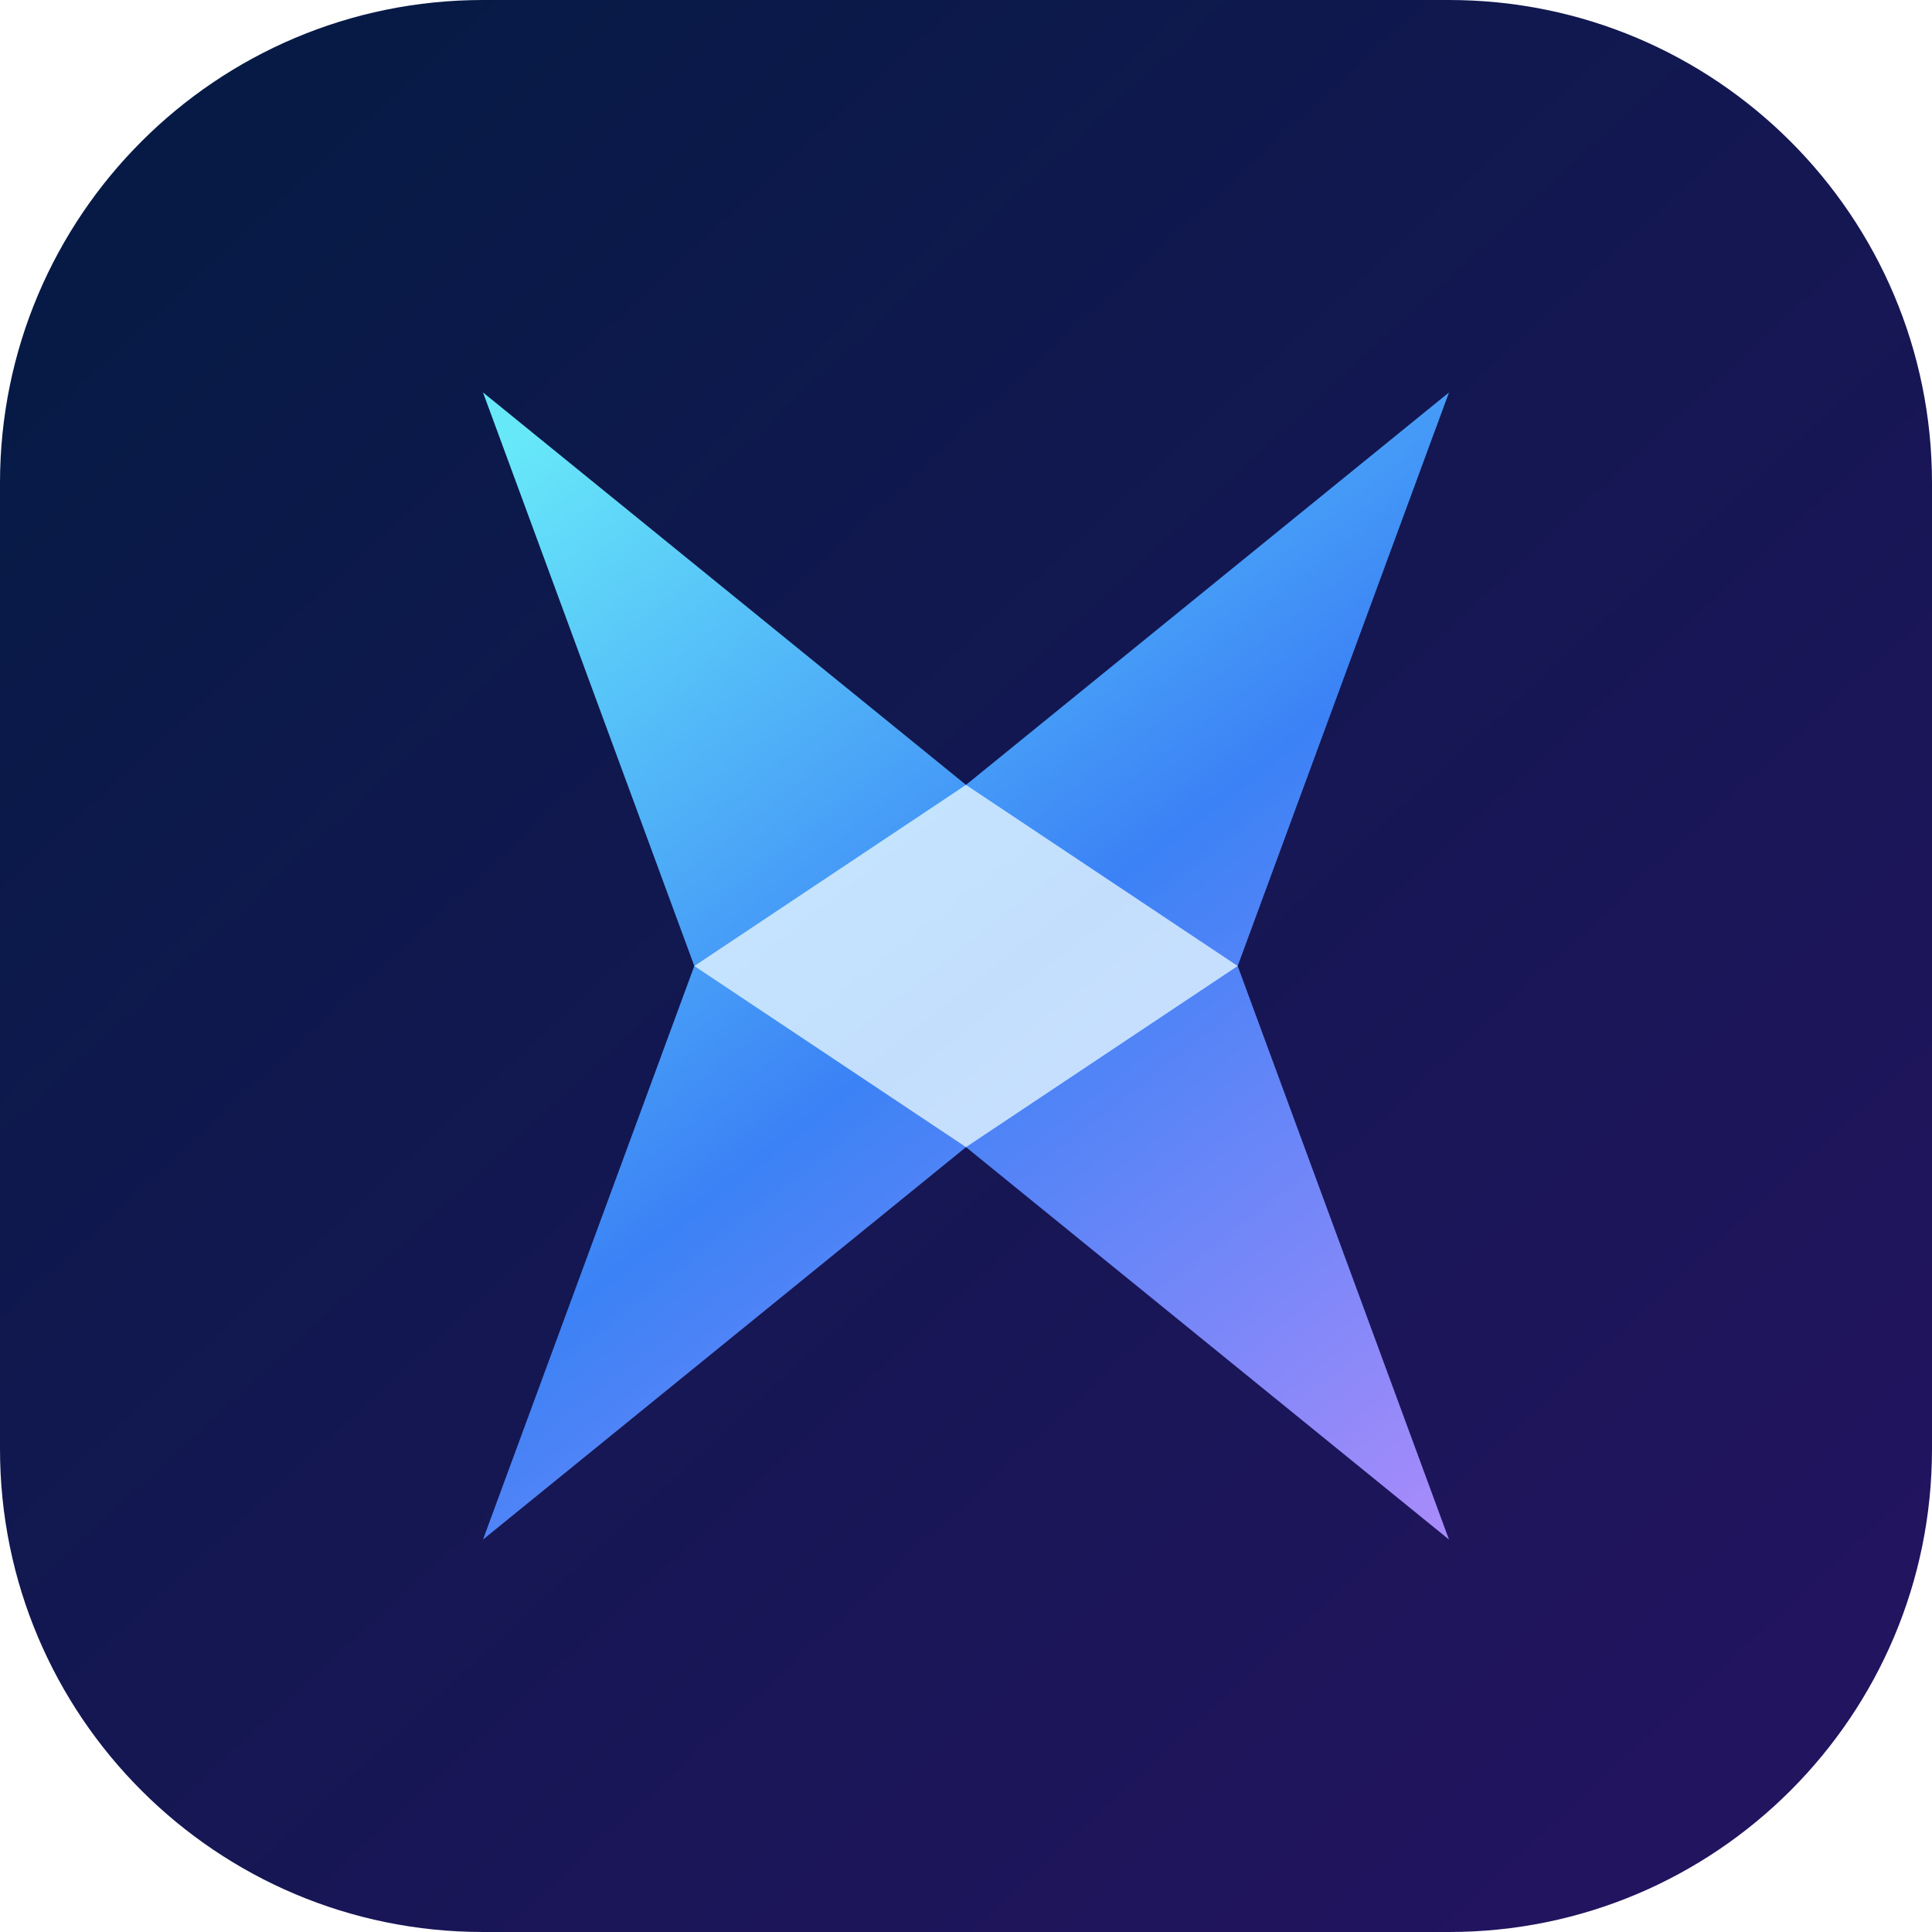
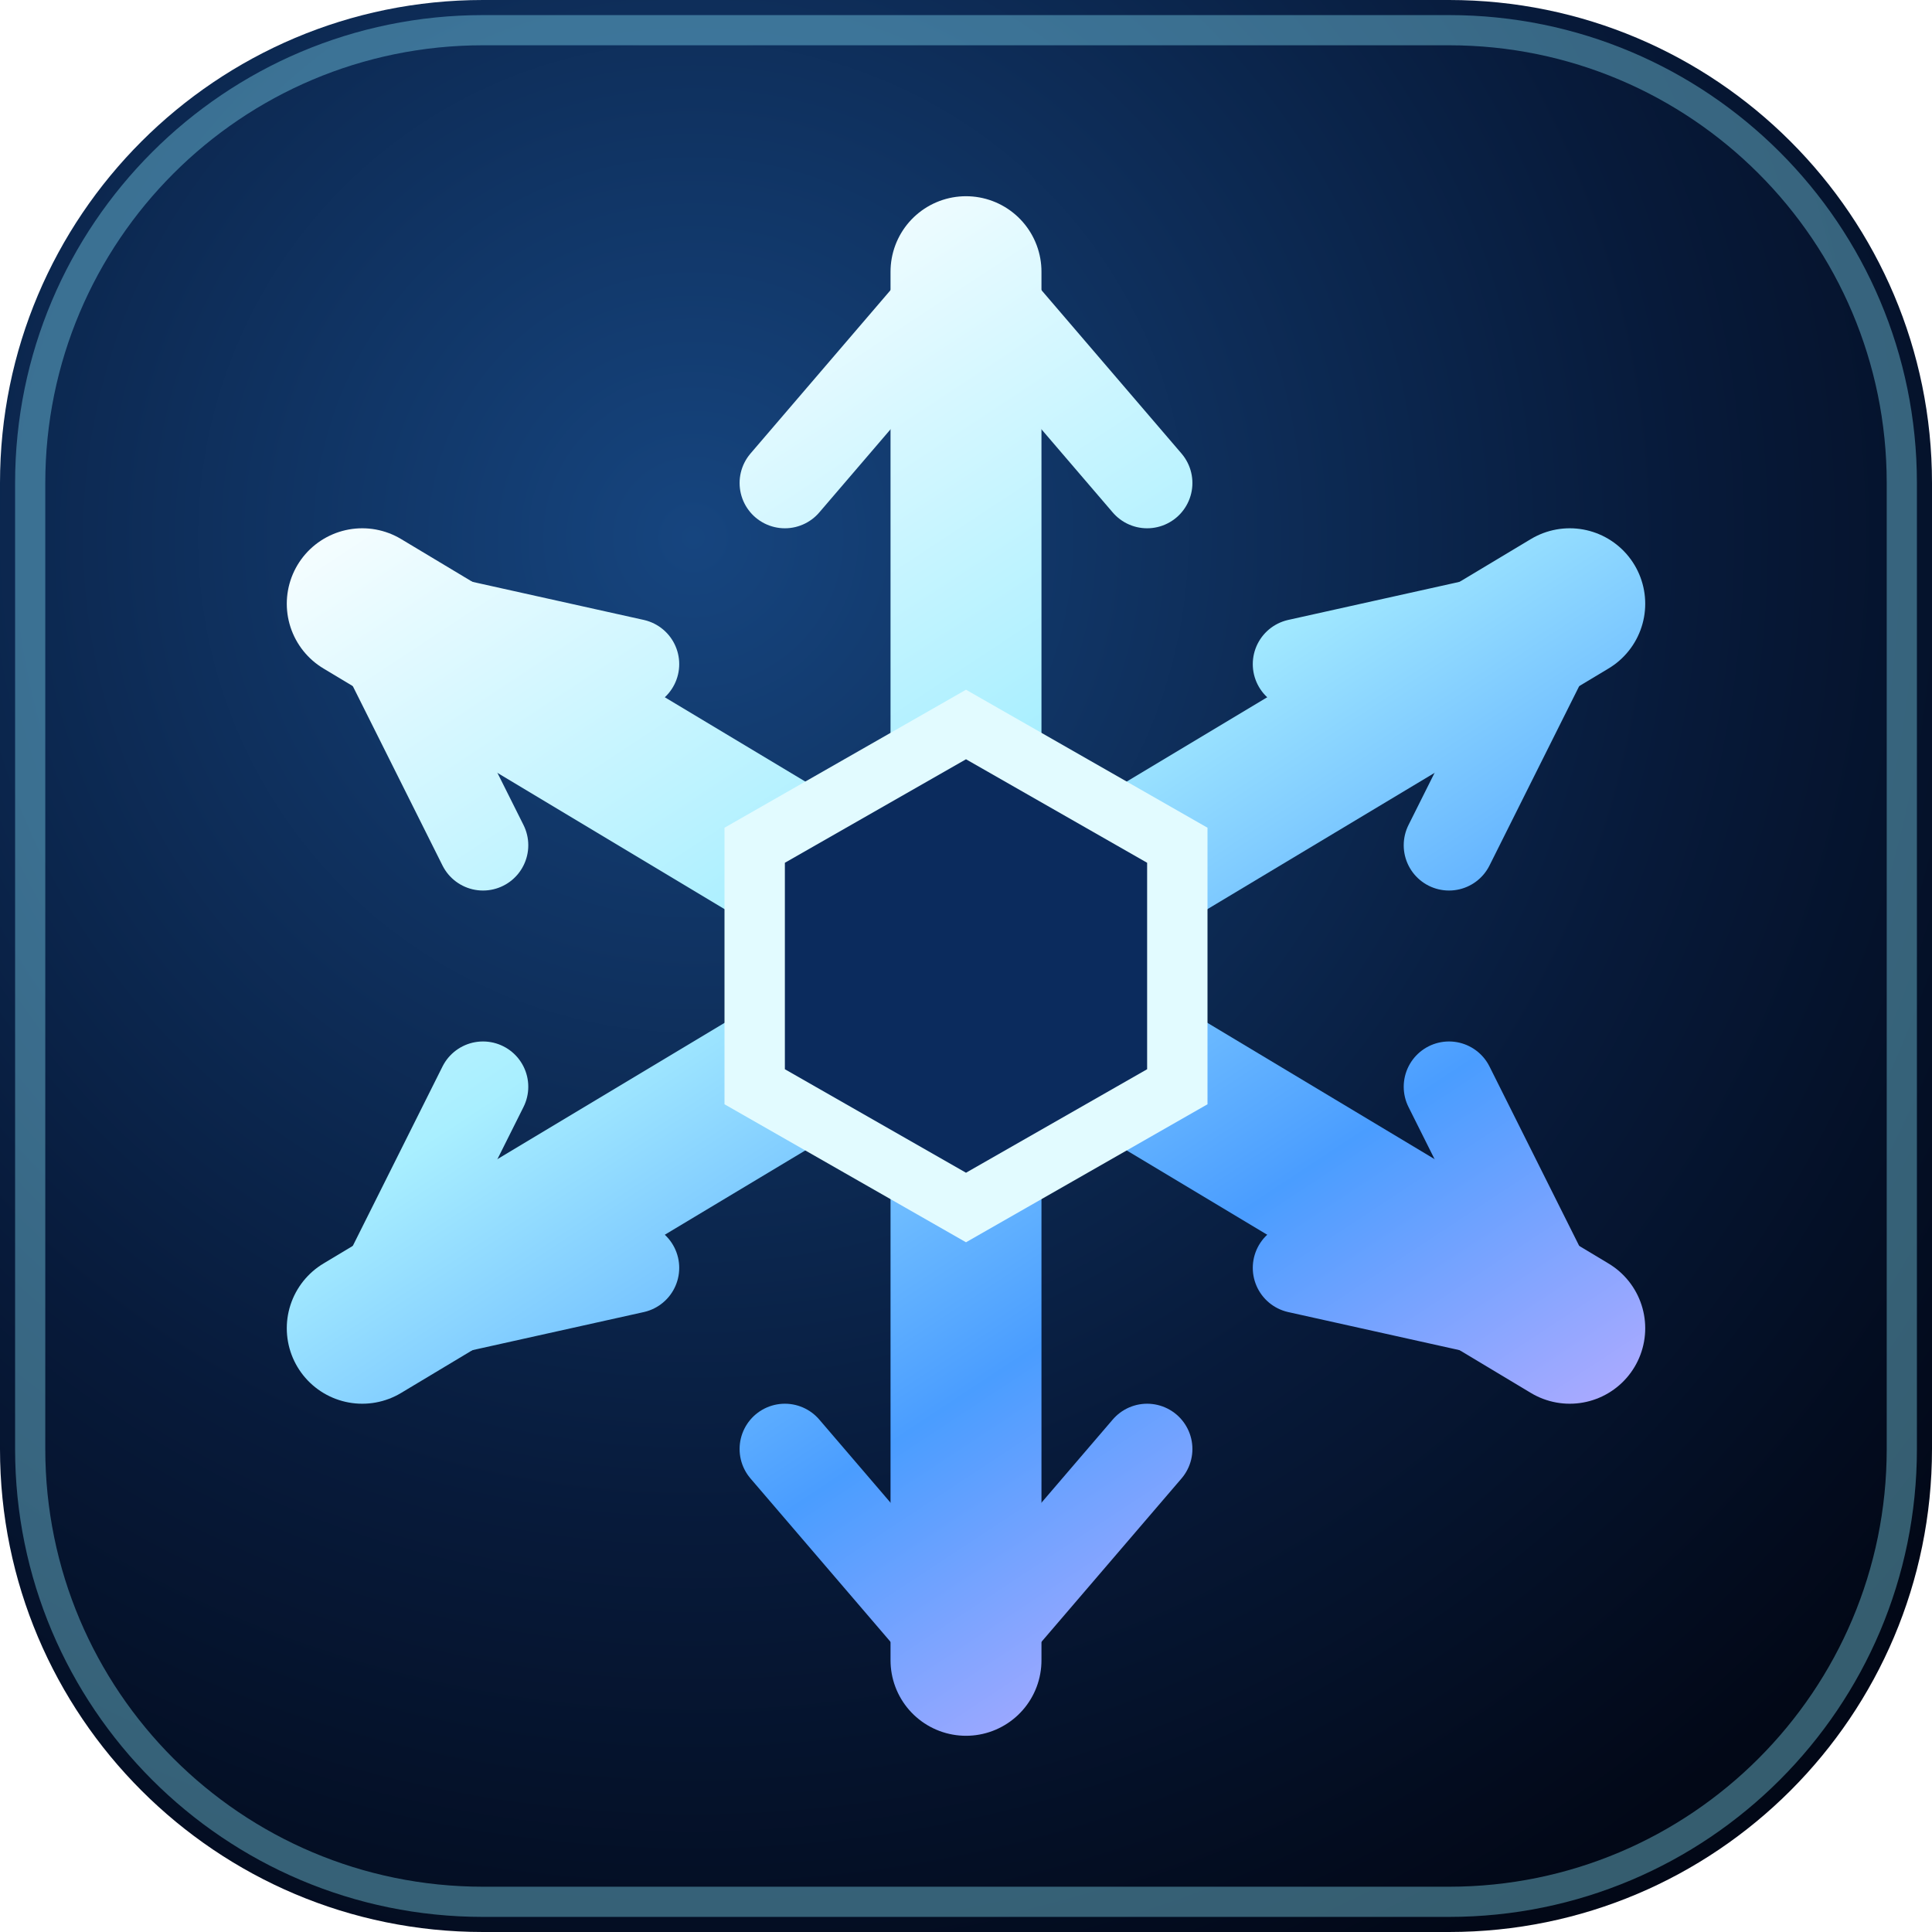
- <svg xmlns="http://www.w3.org/2000/svg" viewBox="0 0 64 64" role="img" aria-label="IMX Theme">
+ <svg xmlns="http://www.w3.org/2000/svg" viewBox="0 0 64 64" role="img" aria-labelledby="title">
  <defs>
-     <linearGradient id="bg" x1="8" y1="6" x2="56" y2="58" gradientUnits="userSpaceOnUse">
-       <stop stop-color="#071a46" />
-       <stop offset="1" stop-color="#22145f" />
-     </linearGradient>
-     <linearGradient id="glass" x1="18" y1="14" x2="47" y2="51" gradientUnits="userSpaceOnUse">
-       <stop stop-color="#67e8f9" />
-       <stop offset=".5" stop-color="#3b82f6" />
-       <stop offset="1" stop-color="#a78bfa" />
+     <radialGradient id="bg" cx="36%" cy="28%" r="82%">
+       <stop stop-color="#16457f" />
+       <stop offset=".62" stop-color="#071a3a" />
+       <stop offset="1" stop-color="#020817" />
+     </radialGradient>
+     <linearGradient id="ice" x1="18" y1="10" x2="47" y2="54" gradientUnits="userSpaceOnUse">
+       <stop stop-color="#fff" />
+       <stop offset=".4" stop-color="#a9efff" />
+       <stop offset=".72" stop-color="#4a9dff" />
+       <stop offset="1" stop-color="#c1adff" />
    </linearGradient>
  </defs>
  <rect width="64" height="64" rx="16" fill="url(#bg)" />
-   <path d="M16 13l16 13 16-13-7 19 7 19-16-13-16 13 7-19-7-19z" fill="url(#glass)" />
-   <path d="M23 32l9-6 9 6-9 6-9-6z" fill="#e0f2fe" fill-opacity=".82" />
+   <rect x="1" y="1" width="62" height="62" rx="15" fill="none" stroke="#8ae8ff" stroke-opacity=".38" />
+   <g fill="none" stroke="url(#ice)" stroke-linecap="round" stroke-linejoin="round">
+     <path d="M32 9v46M12 20l40 24M12 44l40-24" stroke-width="5" />
+     <path d="m32 9-6 7m6-7 6 7m-6 39-6-7m6 7 6-7M12 20l9 2m-9-2 4 8m36 16-9-2m9 2-4-8M12 44l4-8m-4 8 9-2m31-22-4 8m4-8-9 2" stroke-width="3" />
+   </g>
+   <path d="m32 24 7 4v8l-7 4-7-4v-8z" fill="#0b2b5d" stroke="#e2fbff" stroke-width="2" />
</svg>
